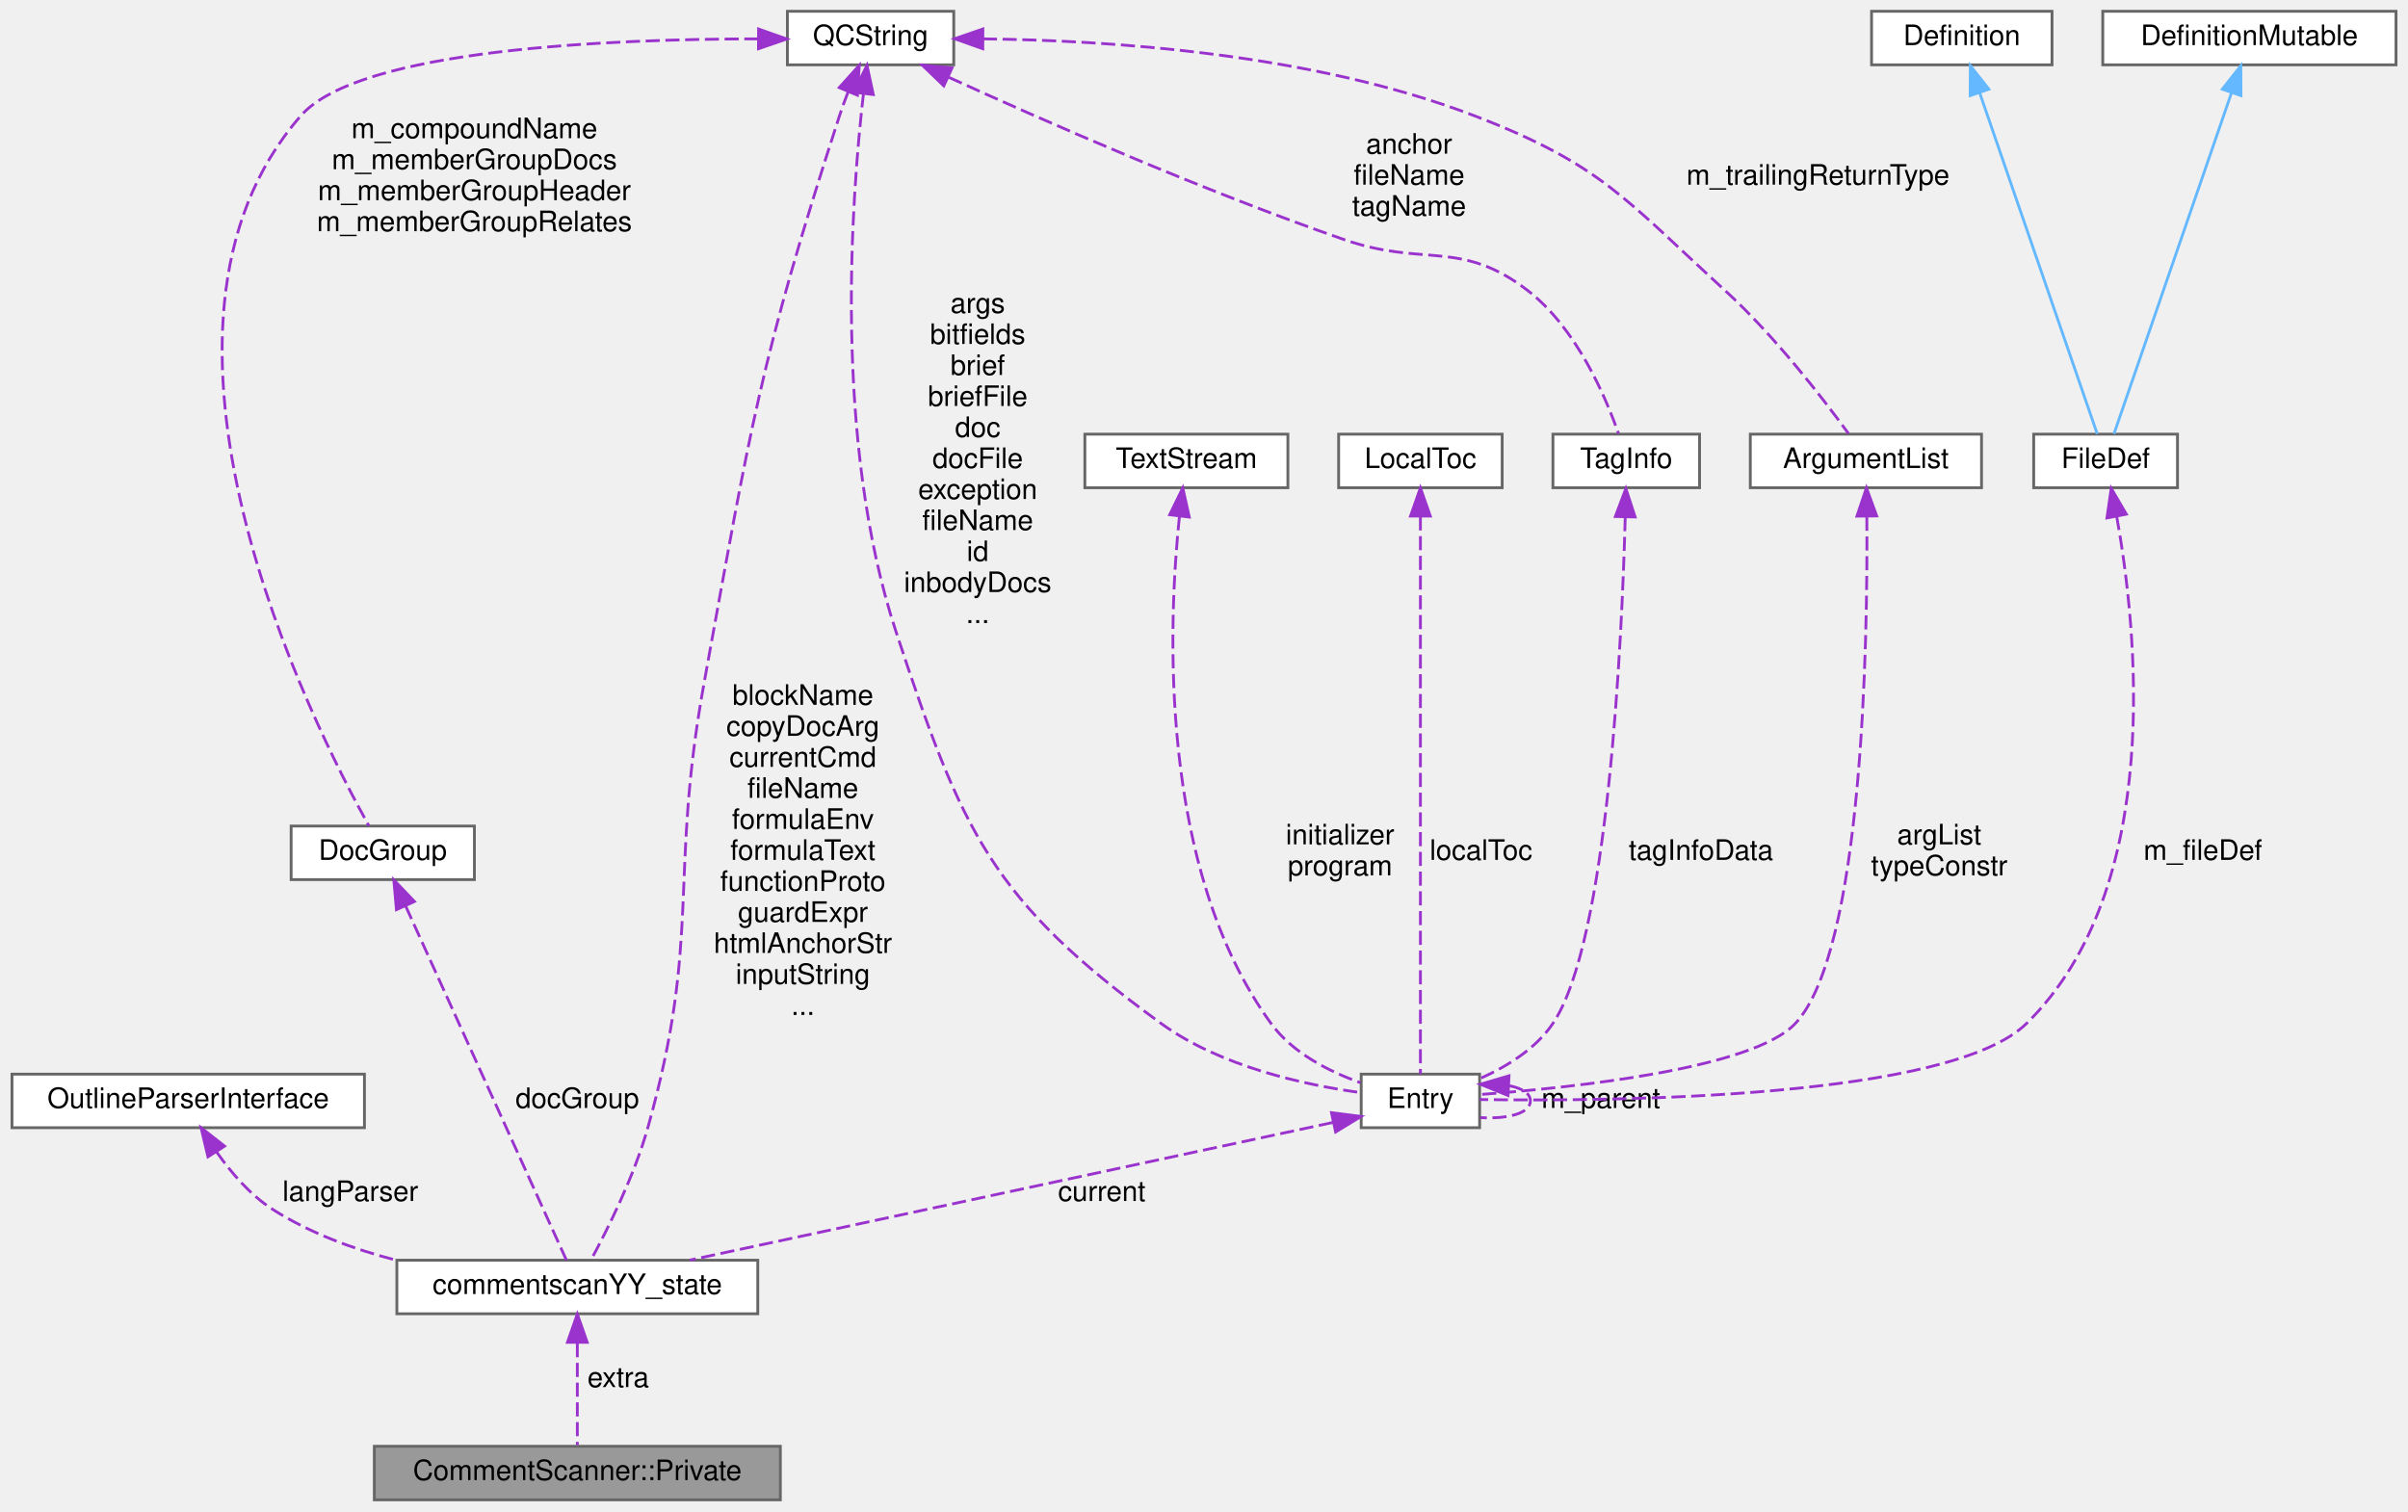
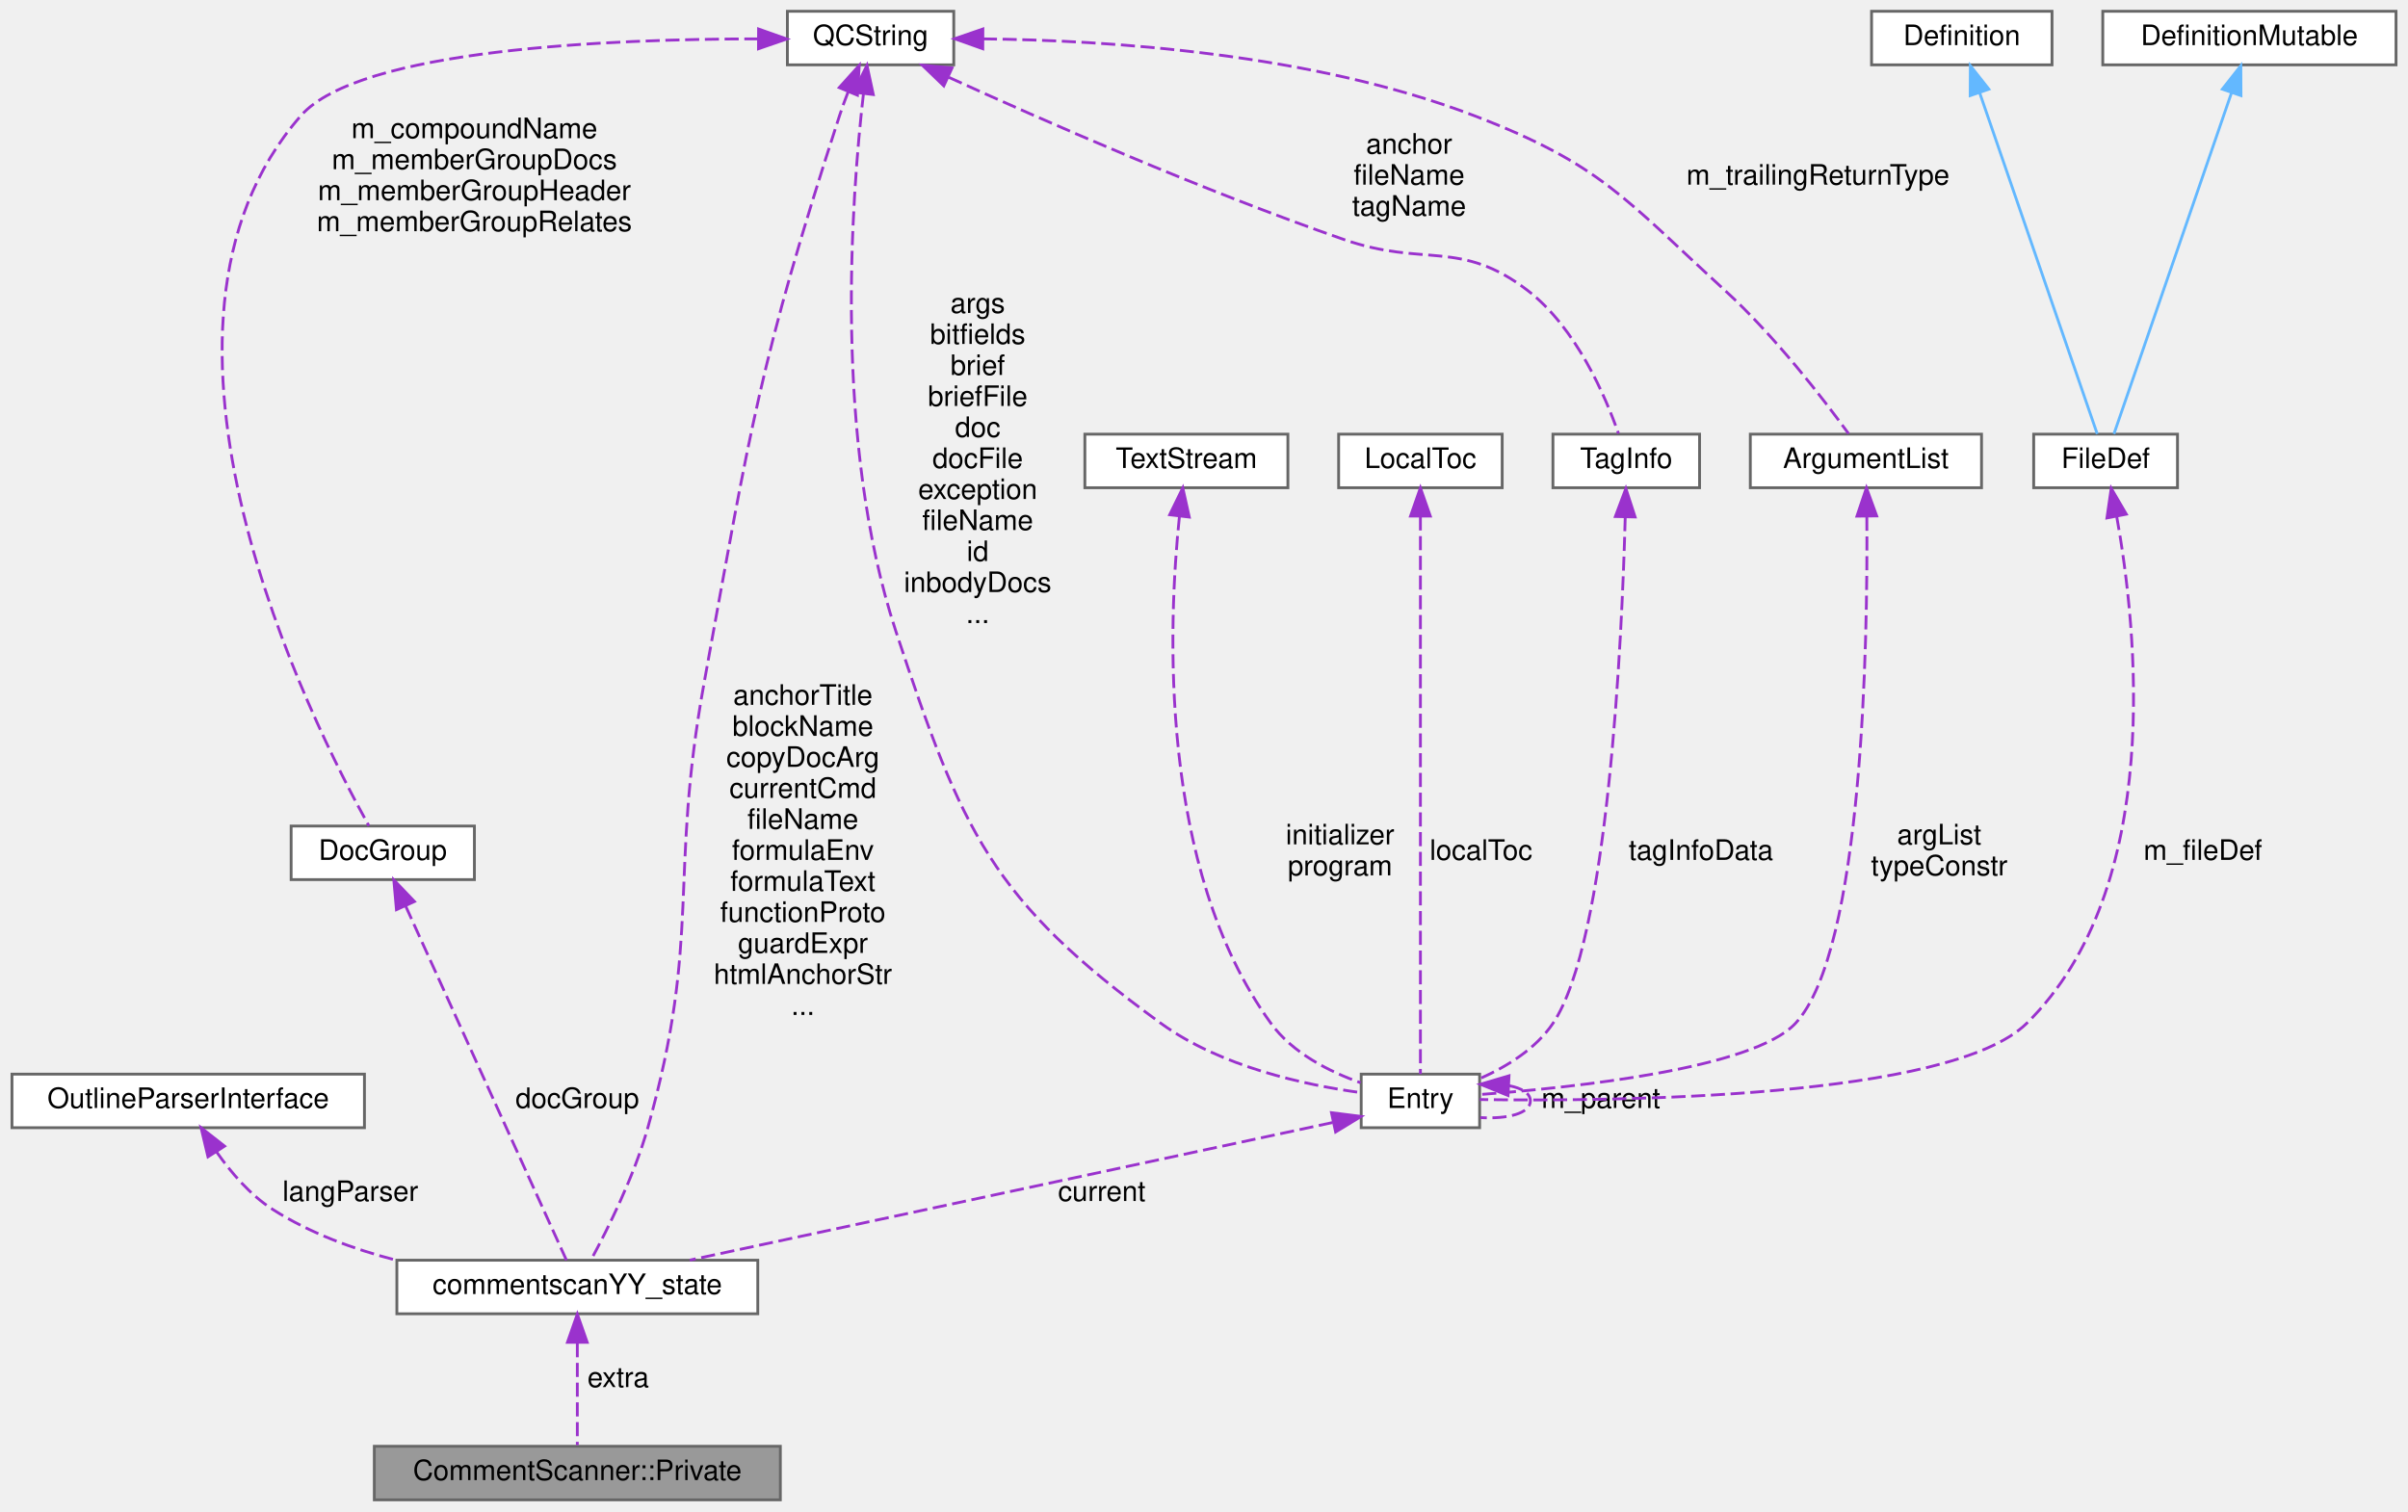
<svg xmlns="http://www.w3.org/2000/svg" xmlns:xlink="http://www.w3.org/1999/xlink" width="854pt" height="536pt" viewBox="0.00 0.00 853.50 536.00">
  <g id="graph0" class="graph" transform="scale(1 1) rotate(0) translate(4 532)">
    <g id="node1" class="node">
      <g id="a_node1">
        <a xlink:title=" ">
          <polygon fill="#999999" stroke="#666666" points="272.5,-19 128.5,-19 128.5,0 272.5,0 272.5,-19" />
          <text text-anchor="middle" x="200.5" y="-7" font-family="Helvetica,sans-Serif" font-size="10.00">CommentScanner::Private</text>
        </a>
      </g>
    </g>
    <g id="node2" class="node">
      <g id="a_node2">
        <a xlink:href="../../d4/de8/structcommentscan_y_y__state.html" target="_top" xlink:title=" ">
          <polygon fill="white" stroke="#666666" points="264.5,-85 136.5,-85 136.5,-66 264.5,-66 264.5,-85" />
          <text text-anchor="middle" x="200.5" y="-73" font-family="Helvetica,sans-Serif" font-size="10.00">commentscanYY_state</text>
        </a>
      </g>
    </g>
    <g id="edge1" class="edge">
      <path fill="none" stroke="#9a32cd" stroke-dasharray="5,2" d="M200.5,-55.58C200.5,-43.63 200.5,-28.72 200.5,-19.41" />
      <polygon fill="#9a32cd" stroke="#9a32cd" points="197,-55.87 200.5,-65.87 204,-55.87 197,-55.87" />
      <text text-anchor="middle" x="215" y="-40" font-family="Helvetica,sans-Serif" font-size="10.00"> extra</text>
    </g>
    <g id="node3" class="node">
      <g id="a_node3">
        <a xlink:href="../../d5/d79/class_outline_parser_interface.html" target="_top" xlink:title="Abstract interface for outline parsers.">
          <polygon fill="white" stroke="#666666" points="125,-151 0,-151 0,-132 125,-132 125,-151" />
          <text text-anchor="middle" x="62.5" y="-139" font-family="Helvetica,sans-Serif" font-size="10.00">OutlineParserInterface</text>
        </a>
      </g>
    </g>
    <g id="edge2" class="edge">
      <path fill="none" stroke="#9a32cd" stroke-dasharray="5,2" d="M72.57,-123.39C77.68,-116.1 84.5,-108.11 92.5,-103 105.6,-94.64 121.14,-88.91 136.29,-84.99" />
      <polygon fill="#9a32cd" stroke="#9a32cd" points="69.51,-121.68 67.06,-131.99 75.4,-125.46 69.51,-121.68" />
      <text text-anchor="middle" x="120" y="-106" font-family="Helvetica,sans-Serif" font-size="10.00"> langParser</text>
    </g>
    <g id="node4" class="node">
      <g id="a_node4">
        <a xlink:href="../../d9/d45/class_q_c_string.html" target="_top" xlink:title="This is an alternative implementation of QCString.">
          <polygon fill="white" stroke="#666666" points="334,-528 275,-528 275,-509 334,-509 334,-528" />
          <text text-anchor="middle" x="304.5" y="-516" font-family="Helvetica,sans-Serif" font-size="10.00">QCString</text>
        </a>
      </g>
    </g>
    <g id="edge3" class="edge">
      <path fill="none" stroke="#9a32cd" stroke-dasharray="5,2" d="M296.54,-499.4C295.44,-496.61 294.39,-493.75 293.5,-491 265.14,-403.64 261.96,-380.36 245.5,-290 232.82,-220.36 244.69,-200.13 225.5,-132 220.63,-114.71 211.2,-95.91 205.42,-85.23" />
      <polygon fill="#9a32cd" stroke="#9a32cd" points="293.39,-500.93 300.48,-508.8 299.84,-498.22 293.39,-500.93" />
-       <text text-anchor="middle" x="280.5" y="-282" font-family="Helvetica,sans-Serif" font-size="10.00"> blockName</text>
-       <text text-anchor="middle" x="280.5" y="-271" font-family="Helvetica,sans-Serif" font-size="10.00">copyDocArg</text>
-       <text text-anchor="middle" x="280.5" y="-260" font-family="Helvetica,sans-Serif" font-size="10.00">currentCmd</text>
-       <text text-anchor="middle" x="280.5" y="-249" font-family="Helvetica,sans-Serif" font-size="10.00">fileName</text>
-       <text text-anchor="middle" x="280.5" y="-238" font-family="Helvetica,sans-Serif" font-size="10.00">formulaEnv</text>
-       <text text-anchor="middle" x="280.5" y="-227" font-family="Helvetica,sans-Serif" font-size="10.00">formulaText</text>
-       <text text-anchor="middle" x="280.5" y="-216" font-family="Helvetica,sans-Serif" font-size="10.00">functionProto</text>
-       <text text-anchor="middle" x="280.5" y="-205" font-family="Helvetica,sans-Serif" font-size="10.00">guardExpr</text>
-       <text text-anchor="middle" x="280.5" y="-194" font-family="Helvetica,sans-Serif" font-size="10.00">htmlAnchorStr</text>
-       <text text-anchor="middle" x="280.5" y="-183" font-family="Helvetica,sans-Serif" font-size="10.00">inputString</text>
+       <text text-anchor="middle" x="280.5" y="-282" font-family="Helvetica,sans-Serif" font-size="10.00"> anchorTitle</text>
+       <text text-anchor="middle" x="280.5" y="-271" font-family="Helvetica,sans-Serif" font-size="10.00">blockName</text>
+       <text text-anchor="middle" x="280.5" y="-260" font-family="Helvetica,sans-Serif" font-size="10.00">copyDocArg</text>
+       <text text-anchor="middle" x="280.5" y="-249" font-family="Helvetica,sans-Serif" font-size="10.00">currentCmd</text>
+       <text text-anchor="middle" x="280.5" y="-238" font-family="Helvetica,sans-Serif" font-size="10.00">fileName</text>
+       <text text-anchor="middle" x="280.5" y="-227" font-family="Helvetica,sans-Serif" font-size="10.00">formulaEnv</text>
+       <text text-anchor="middle" x="280.5" y="-216" font-family="Helvetica,sans-Serif" font-size="10.00">formulaText</text>
+       <text text-anchor="middle" x="280.5" y="-205" font-family="Helvetica,sans-Serif" font-size="10.00">functionProto</text>
+       <text text-anchor="middle" x="280.5" y="-194" font-family="Helvetica,sans-Serif" font-size="10.00">guardExpr</text>
+       <text text-anchor="middle" x="280.5" y="-183" font-family="Helvetica,sans-Serif" font-size="10.00">htmlAnchorStr</text>
      <text text-anchor="middle" x="280.5" y="-172" font-family="Helvetica,sans-Serif" font-size="10.00">...</text>
    </g>
    <g id="node5" class="node">
      <g id="a_node5">
        <a xlink:href="../../d4/dd7/class_entry.html" target="_top" xlink:title="Represents an unstructured piece of information, about an entity found in the sources.">
          <polygon fill="white" stroke="#666666" points="520.5,-151 478.5,-151 478.5,-132 520.5,-132 520.5,-151" />
          <text text-anchor="middle" x="499.5" y="-139" font-family="Helvetica,sans-Serif" font-size="10.00">Entry</text>
        </a>
      </g>
    </g>
    <g id="edge5" class="edge">
      <path fill="none" stroke="#9a32cd" stroke-dasharray="5,2" d="M301.99,-498.88C297.67,-461.54 291.27,-375.36 313.5,-308 336.87,-237.18 347.17,-212.84 407.5,-169 428.61,-153.66 458.43,-147.17 478.34,-144.44" />
      <polygon fill="#9a32cd" stroke="#9a32cd" points="298.52,-499.33 303.23,-508.82 305.46,-498.46 298.52,-499.33" />
      <text text-anchor="middle" x="342.5" y="-421" font-family="Helvetica,sans-Serif" font-size="10.00"> args</text>
      <text text-anchor="middle" x="342.5" y="-410" font-family="Helvetica,sans-Serif" font-size="10.00">bitfields</text>
      <text text-anchor="middle" x="342.5" y="-399" font-family="Helvetica,sans-Serif" font-size="10.00">brief</text>
      <text text-anchor="middle" x="342.5" y="-388" font-family="Helvetica,sans-Serif" font-size="10.00">briefFile</text>
      <text text-anchor="middle" x="342.5" y="-377" font-family="Helvetica,sans-Serif" font-size="10.00">doc</text>
      <text text-anchor="middle" x="342.5" y="-366" font-family="Helvetica,sans-Serif" font-size="10.00">docFile</text>
      <text text-anchor="middle" x="342.5" y="-355" font-family="Helvetica,sans-Serif" font-size="10.00">exception</text>
      <text text-anchor="middle" x="342.5" y="-344" font-family="Helvetica,sans-Serif" font-size="10.00">fileName</text>
      <text text-anchor="middle" x="342.5" y="-333" font-family="Helvetica,sans-Serif" font-size="10.00">id</text>
      <text text-anchor="middle" x="342.5" y="-322" font-family="Helvetica,sans-Serif" font-size="10.00">inbodyDocs</text>
      <text text-anchor="middle" x="342.5" y="-311" font-family="Helvetica,sans-Serif" font-size="10.00">...</text>
    </g>
    <g id="node6" class="node">
      <g id="a_node6">
        <a xlink:href="../../d3/dc3/struct_tag_info.html" target="_top" xlink:title="This struct is used to capture the tag file information for an Entry.">
          <polygon fill="white" stroke="#666666" points="598.5,-378 546.5,-378 546.5,-359 598.5,-359 598.5,-378" />
          <text text-anchor="middle" x="572.5" y="-366" font-family="Helvetica,sans-Serif" font-size="10.00">TagInfo</text>
        </a>
      </g>
    </g>
    <g id="edge7" class="edge">
      <path fill="none" stroke="#9a32cd" stroke-dasharray="5,2" d="M332.28,-504.56C365.25,-489.5 422.12,-464.47 472.5,-447 500.82,-437.18 513.72,-447.25 537.5,-429 554.8,-415.72 565.19,-391.25 569.75,-378.21" />
      <polygon fill="#9a32cd" stroke="#9a32cd" points="330.47,-501.54 322.85,-508.89 333.39,-507.9 330.47,-501.54" />
      <text text-anchor="middle" x="495.5" y="-477.5" font-family="Helvetica,sans-Serif" font-size="10.00"> anchor</text>
      <text text-anchor="middle" x="495.5" y="-466.5" font-family="Helvetica,sans-Serif" font-size="10.00">fileName</text>
      <text text-anchor="middle" x="495.5" y="-455.5" font-family="Helvetica,sans-Serif" font-size="10.00">tagName</text>
    </g>
    <g id="node7" class="node">
      <g id="a_node7">
        <a xlink:href="../../d7/df8/class_argument_list.html" target="_top" xlink:title="This class represents an function or template argument list.">
          <polygon fill="white" stroke="#666666" points="698.5,-378 616.5,-378 616.5,-359 698.5,-359 698.5,-378" />
          <text text-anchor="middle" x="657.5" y="-366" font-family="Helvetica,sans-Serif" font-size="10.00">ArgumentList</text>
        </a>
      </g>
    </g>
    <g id="edge9" class="edge">
      <path fill="none" stroke="#9a32cd" stroke-dasharray="5,2" d="M344.33,-518.21C388.37,-517.73 460.73,-513.13 518.5,-491 563.52,-473.75 571.91,-461.51 607.5,-429 625.23,-412.8 642.48,-390.36 651.34,-378.19" />
      <polygon fill="#9a32cd" stroke="#9a32cd" points="344.29,-514.71 334.31,-518.26 344.32,-521.71 344.29,-514.71" />
      <text text-anchor="middle" x="640.5" y="-466.5" font-family="Helvetica,sans-Serif" font-size="10.00"> m_trailingReturnType</text>
    </g>
    <g id="node13" class="node">
      <g id="a_node13">
        <a xlink:href="../../d1/d05/class_doc_group.html" target="_top" xlink:title=" ">
          <polygon fill="white" stroke="#666666" points="164,-239 99,-239 99,-220 164,-220 164,-239" />
          <text text-anchor="middle" x="131.5" y="-227" font-family="Helvetica,sans-Serif" font-size="10.00">DocGroup</text>
        </a>
      </g>
    </g>
    <g id="edge17" class="edge">
      <path fill="none" stroke="#9a32cd" stroke-dasharray="5,2" d="M264.73,-518.21C211.99,-518.2 123.17,-514.55 102.5,-491 35.87,-415.06 106.61,-274.93 126.58,-239.05" />
      <polygon fill="#9a32cd" stroke="#9a32cd" points="264.78,-521.71 274.76,-518.17 264.75,-514.71 264.78,-521.71" />
      <text text-anchor="middle" x="164" y="-483" font-family="Helvetica,sans-Serif" font-size="10.00"> m_compoundName</text>
      <text text-anchor="middle" x="164" y="-472" font-family="Helvetica,sans-Serif" font-size="10.00">m_memberGroupDocs</text>
      <text text-anchor="middle" x="164" y="-461" font-family="Helvetica,sans-Serif" font-size="10.00">m_memberGroupHeader</text>
      <text text-anchor="middle" x="164" y="-450" font-family="Helvetica,sans-Serif" font-size="10.00">m_memberGroupRelates</text>
    </g>
    <g id="edge4" class="edge">
      <path fill="none" stroke="#9a32cd" stroke-dasharray="5,2" d="M468.36,-133.83C413.72,-122.14 300.67,-97.94 240.39,-85.04" />
      <polygon fill="#9a32cd" stroke="#9a32cd" points="467.96,-137.33 478.47,-136 469.43,-130.48 467.96,-137.33" />
      <text text-anchor="middle" x="386.5" y="-106" font-family="Helvetica,sans-Serif" font-size="10.00"> current</text>
    </g>
    <g id="edge12" class="edge">
      <path fill="none" stroke="#9a32cd" stroke-dasharray="5,2" d="M530.91,-146.91C535.45,-146.04 538.5,-144.24 538.5,-141.5 538.5,-137 530.27,-135.03 520.76,-135.59" />
      <polygon fill="#9a32cd" stroke="#9a32cd" points="530.58,-143.42 520.76,-147.41 530.92,-150.41 530.58,-143.42" />
      <text text-anchor="middle" x="563.5" y="-139" font-family="Helvetica,sans-Serif" font-size="10.00"> m_parent</text>
    </g>
    <g id="edge6" class="edge">
      <path fill="none" stroke="#9a32cd" stroke-dasharray="5,2" d="M572.14,-348.58C570.97,-304.81 566.14,-198.09 546.5,-169 540.42,-159.99 530.2,-153.71 520.84,-149.53" />
      <polygon fill="#9a32cd" stroke="#9a32cd" points="568.64,-348.79 572.37,-358.71 575.64,-348.63 568.64,-348.79" />
      <text text-anchor="middle" x="599" y="-227" font-family="Helvetica,sans-Serif" font-size="10.00"> tagInfoData</text>
    </g>
    <g id="edge8" class="edge">
      <path fill="none" stroke="#9a32cd" stroke-dasharray="5,2" d="M657.82,-348.73C658.17,-304.36 656.51,-194.79 632.5,-169 617.58,-152.97 554.13,-146.25 520.55,-143.77" />
      <polygon fill="#9a32cd" stroke="#9a32cd" points="654.32,-348.92 657.69,-358.96 661.32,-349 654.32,-348.92" />
      <text text-anchor="middle" x="683.5" y="-232.5" font-family="Helvetica,sans-Serif" font-size="10.00"> argList</text>
      <text text-anchor="middle" x="683.5" y="-221.5" font-family="Helvetica,sans-Serif" font-size="10.00">typeConstr</text>
    </g>
    <g id="node8" class="node">
      <g id="a_node8">
        <a xlink:href="../../d3/d30/class_text_stream.html" target="_top" xlink:title="Text streaming class that buffers data.">
          <polygon fill="white" stroke="#666666" points="452.5,-378 380.5,-378 380.5,-359 452.5,-359 452.5,-378" />
          <text text-anchor="middle" x="416.5" y="-366" font-family="Helvetica,sans-Serif" font-size="10.00">TextStream</text>
        </a>
      </g>
    </g>
    <g id="edge10" class="edge">
      <path fill="none" stroke="#9a32cd" stroke-dasharray="5,2" d="M414.04,-348.86C410.08,-311.04 406.38,-224.19 446.5,-169 454.12,-158.52 467.08,-151.93 478.28,-147.95" />
      <polygon fill="#9a32cd" stroke="#9a32cd" points="410.58,-349.42 415.23,-358.94 417.53,-348.59 410.58,-349.42" />
      <text text-anchor="middle" x="471" y="-232.5" font-family="Helvetica,sans-Serif" font-size="10.00"> initializer</text>
      <text text-anchor="middle" x="471" y="-221.5" font-family="Helvetica,sans-Serif" font-size="10.00">program</text>
    </g>
    <g id="node9" class="node">
      <g id="a_node9">
        <a xlink:href="../../da/d1d/class_local_toc.html" target="_top" xlink:title=" ">
          <polygon fill="white" stroke="#666666" points="528.5,-378 470.5,-378 470.5,-359 528.5,-359 528.5,-378" />
          <text text-anchor="middle" x="499.5" y="-366" font-family="Helvetica,sans-Serif" font-size="10.00">LocalToc</text>
        </a>
      </g>
    </g>
    <g id="edge11" class="edge">
      <path fill="none" stroke="#9a32cd" stroke-dasharray="5,2" d="M499.5,-348.85C499.5,-302.59 499.5,-183.92 499.5,-151.05" />
      <polygon fill="#9a32cd" stroke="#9a32cd" points="496,-348.95 499.5,-358.95 503,-348.95 496,-348.95" />
      <text text-anchor="middle" x="521" y="-227" font-family="Helvetica,sans-Serif" font-size="10.00"> localToc</text>
    </g>
    <g id="node10" class="node">
      <g id="a_node10">
        <a xlink:href="../../de/db0/class_file_def.html" target="_top" xlink:title="A model of a file symbol.">
          <polygon fill="white" stroke="#666666" points="768,-378 717,-378 717,-359 768,-359 768,-378" />
          <text text-anchor="middle" x="742.5" y="-366" font-family="Helvetica,sans-Serif" font-size="10.00">FileDef</text>
        </a>
      </g>
    </g>
    <g id="edge13" class="edge">
      <path fill="none" stroke="#9a32cd" stroke-dasharray="5,2" d="M746.42,-348.94C753.53,-309.56 763.63,-217.28 714.5,-169 687.41,-142.38 569.21,-141.27 520.55,-141.99" />
      <polygon fill="#9a32cd" stroke="#9a32cd" points="742.98,-348.28 744.5,-358.77 749.85,-349.62 742.98,-348.28" />
      <text text-anchor="middle" x="777" y="-227" font-family="Helvetica,sans-Serif" font-size="10.00"> m_fileDef</text>
    </g>
    <g id="node11" class="node">
      <g id="a_node11">
        <a xlink:href="../../d0/d46/class_definition_mutable.html" target="_top" xlink:title=" ">
          <polygon fill="white" stroke="#666666" points="845.5,-528 741.5,-528 741.5,-509 845.5,-509 845.5,-528" />
          <text text-anchor="middle" x="793.5" y="-516" font-family="Helvetica,sans-Serif" font-size="10.00">DefinitionMutable</text>
        </a>
      </g>
    </g>
    <g id="edge14" class="edge">
      <path fill="none" stroke="#63b8ff" d="M787.18,-499.15C776.09,-466.97 753.53,-401.51 745.46,-378.08" />
      <polygon fill="#63b8ff" stroke="#63b8ff" points="783.9,-500.37 790.46,-508.69 790.51,-498.09 783.9,-500.37" />
    </g>
    <g id="node12" class="node">
      <g id="a_node12">
        <a xlink:href="../../d5/dcc/class_definition.html" target="_top" xlink:title="The common base class of all entity definitions found in the sources.">
          <polygon fill="white" stroke="#666666" points="723.5,-528 659.5,-528 659.5,-509 723.5,-509 723.5,-528" />
          <text text-anchor="middle" x="691.5" y="-516" font-family="Helvetica,sans-Serif" font-size="10.00">Definition</text>
        </a>
      </g>
    </g>
    <g id="edge15" class="edge">
      <path fill="none" stroke="#63b8ff" d="M697.82,-499.15C708.91,-466.97 731.47,-401.51 739.54,-378.08" />
      <polygon fill="#63b8ff" stroke="#63b8ff" points="694.49,-498.09 694.54,-508.69 701.1,-500.37 694.49,-498.09" />
    </g>
    <g id="edge16" class="edge">
      <path fill="none" stroke="#9a32cd" stroke-dasharray="5,2" d="M139.63,-210.59C154.54,-177.74 185.73,-109.04 196.64,-85.01" />
      <polygon fill="#9a32cd" stroke="#9a32cd" points="136.35,-209.34 135.41,-219.89 142.73,-212.23 136.35,-209.34" />
      <text text-anchor="middle" x="200.5" y="-139" font-family="Helvetica,sans-Serif" font-size="10.00"> docGroup</text>
    </g>
  </g>
</svg>
